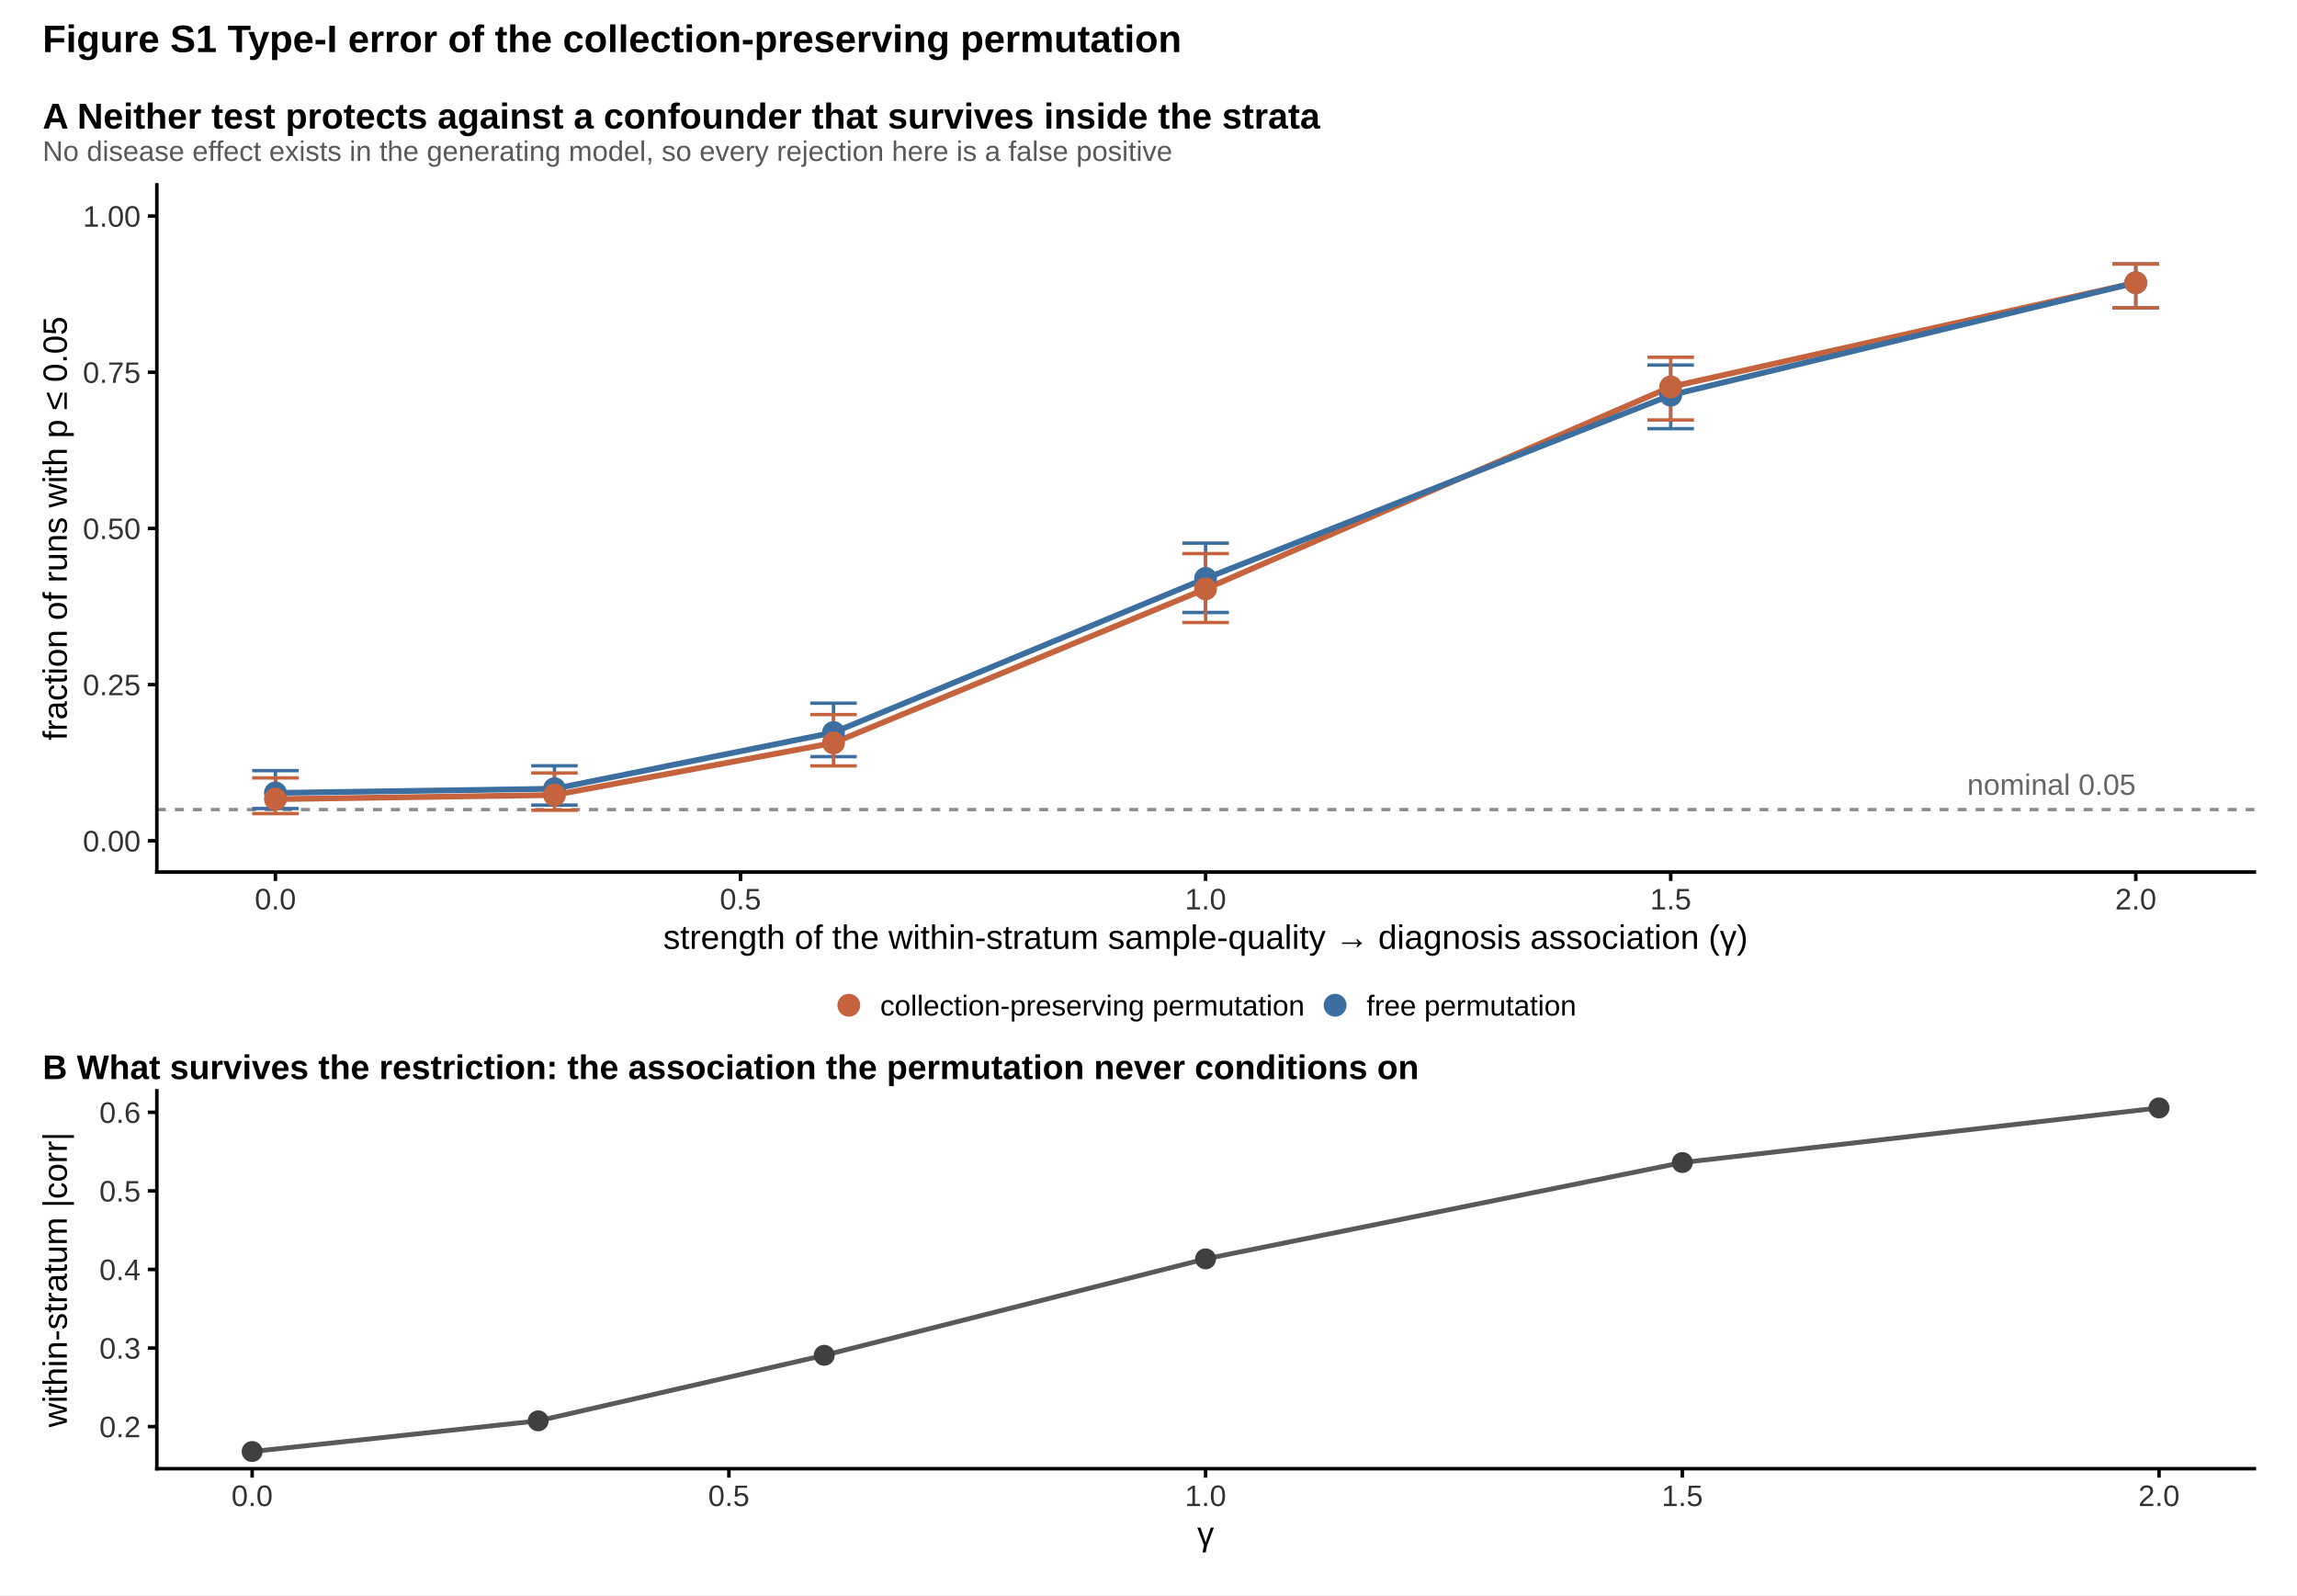
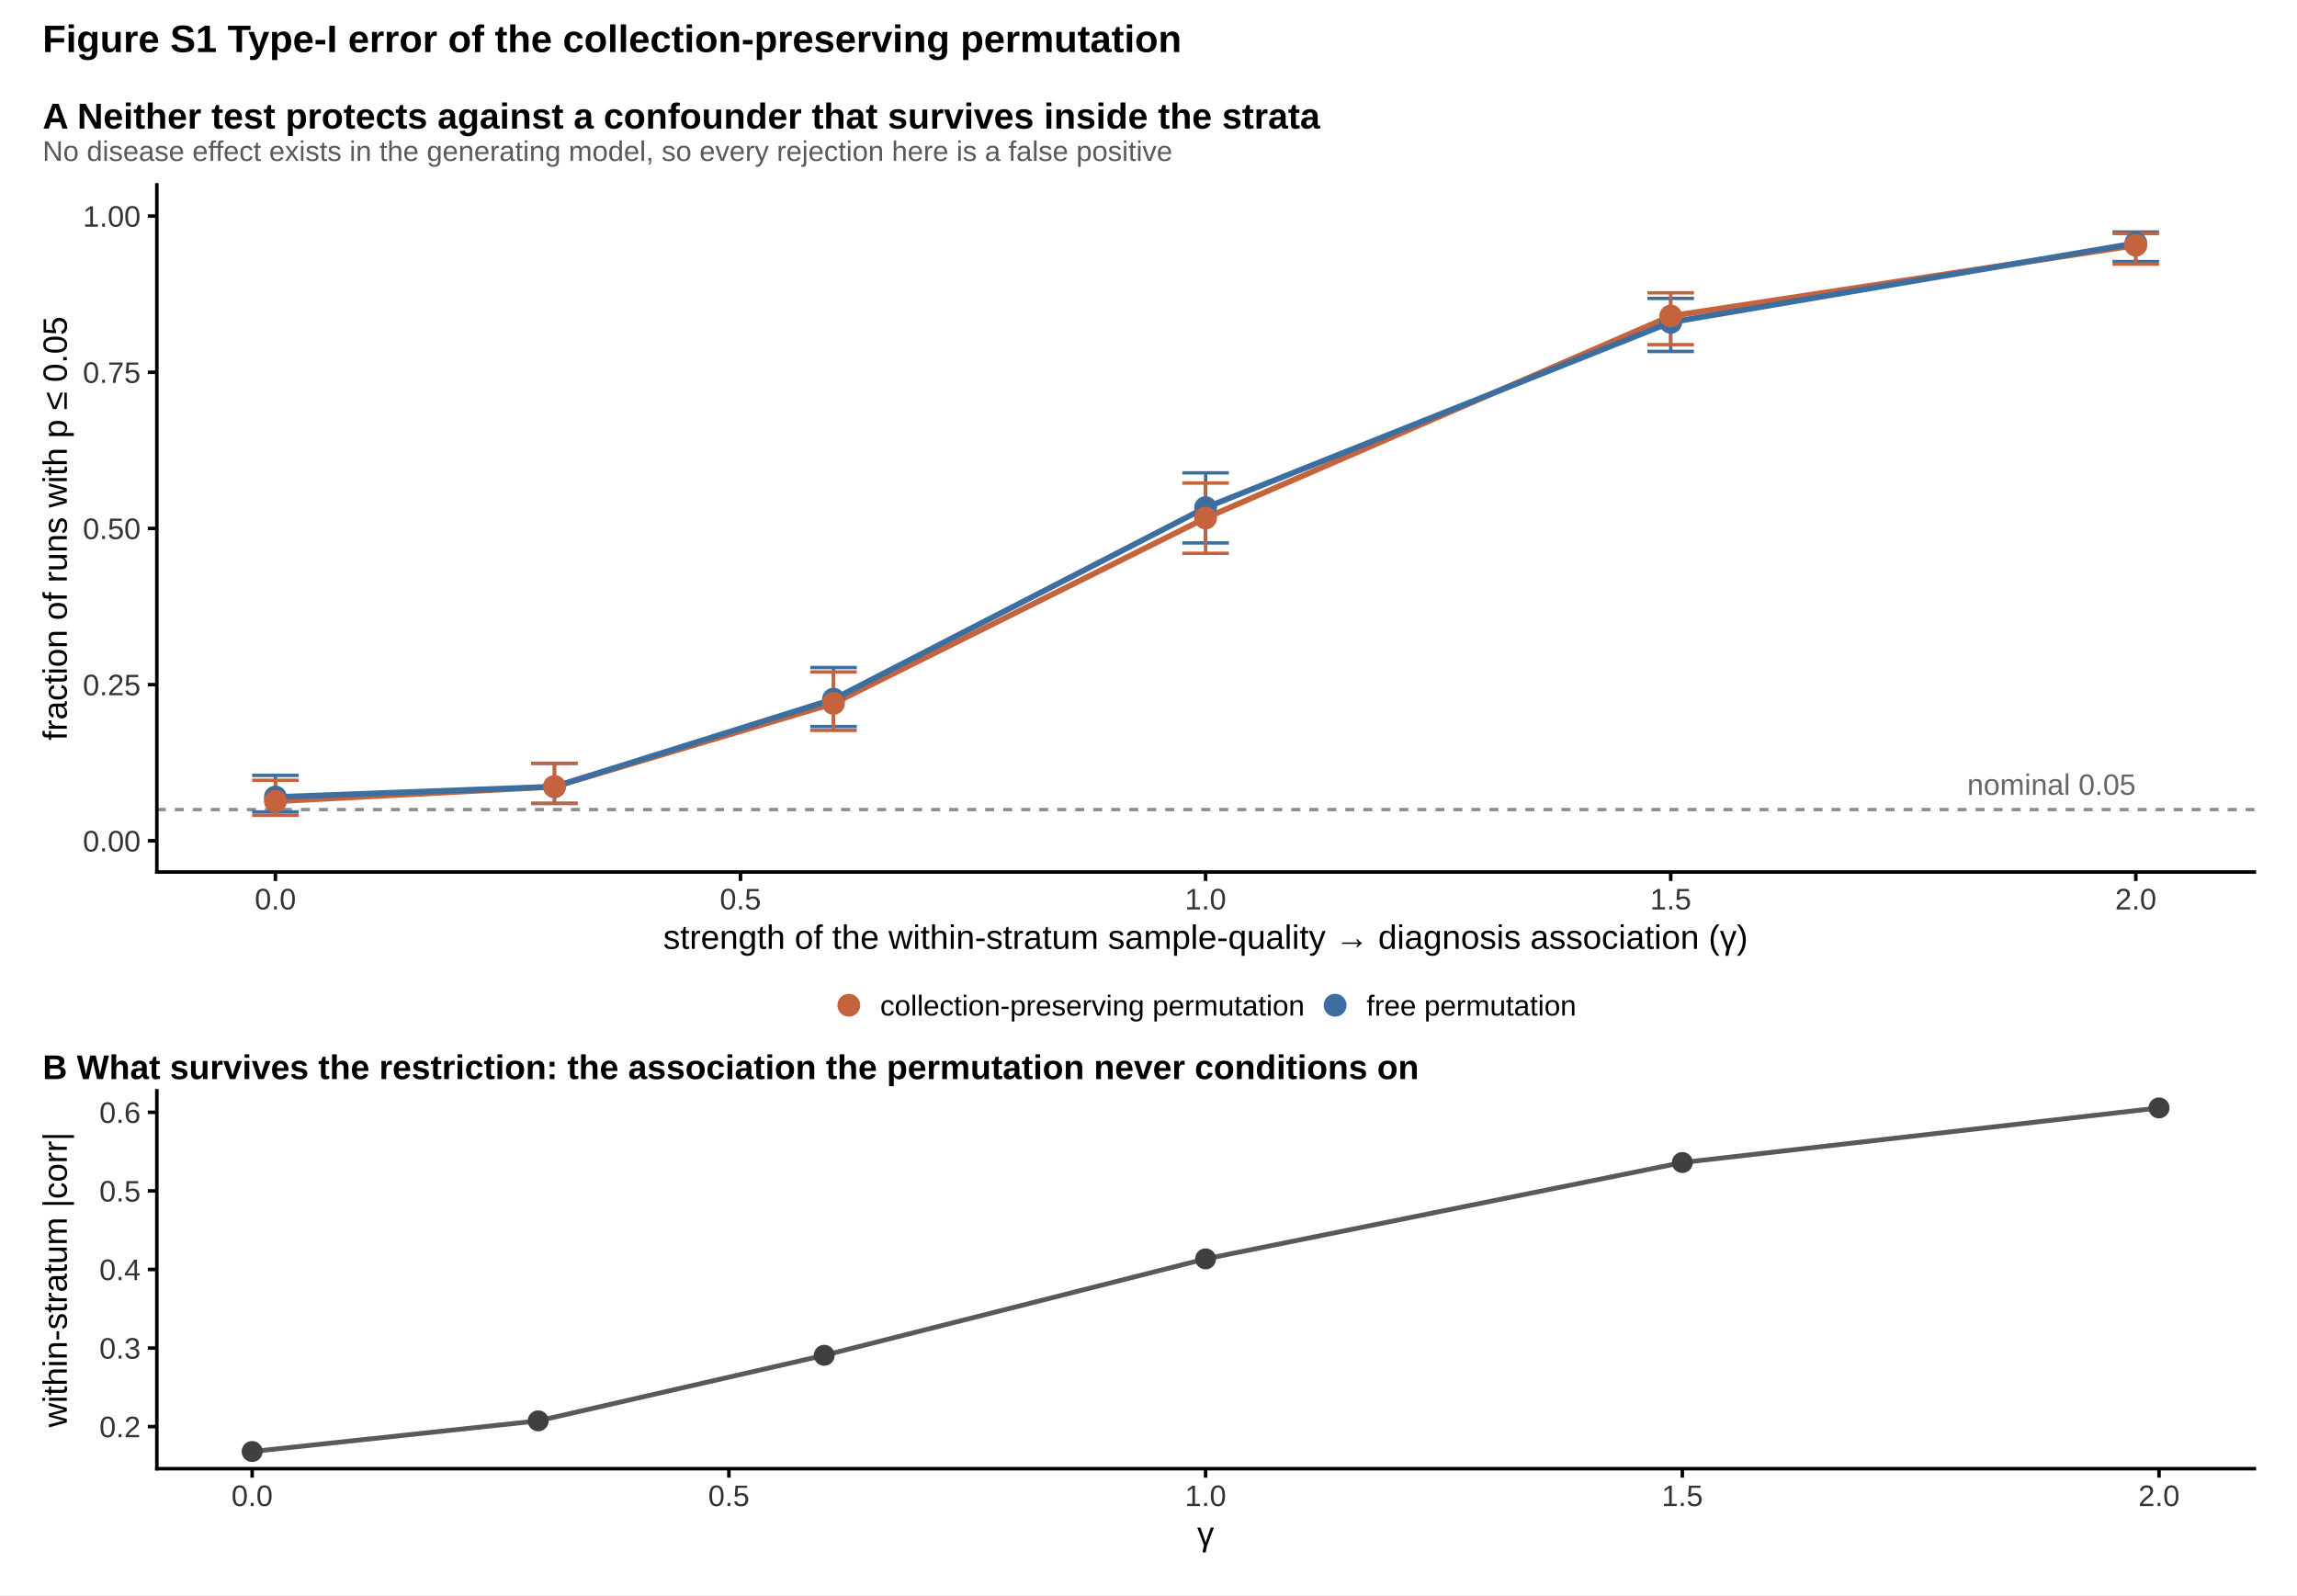
<svg xmlns="http://www.w3.org/2000/svg" width="510.24pt" height="354.33pt" viewBox="0 0 510.24 354.33">
  <g class="svglite">
    <defs>
      <style type="text/css">
    .svglite line, .svglite polyline, .svglite polygon, .svglite path, .svglite rect, .svglite circle {
      fill: none;
      stroke: #000000;
      stroke-linecap: round;
      stroke-linejoin: round;
      stroke-miterlimit: 10.00;
    }
    .svglite text {
      white-space: pre;
    }
    .svglite g.glyphgroup path {
      fill: inherit;
      stroke: none;
    }
  </style>
    </defs>
    <rect width="100%" height="100%" style="stroke: none; fill: #FFFFFF;" />
    <defs>
      <clipPath id="cpMC4wMHw1MTAuMjR8MC4wMHwzNTQuMzM=">
        <rect x="0.00" y="0.00" width="510.24" height="354.33" />
      </clipPath>
    </defs>
    <g clip-path="url(#cpMC4wMHw1MTAuMjR8MC4wMHwzNTQuMzM=)">
      <rect x="0.00" y="0.00" width="510.24" height="354.33" style="stroke-width: 1.07; stroke: #FFFFFF; fill: #FFFFFF;" />
    </g>
    <defs>
      <clipPath id="cpMzQuODR8NTAwLjc3fDQxLjA2fDMyNi4yMw==">
        <rect x="34.84" y="41.06" width="465.94" height="285.17" />
      </clipPath>
    </defs>
    <g clip-path="url(#cpMzQuODR8NTAwLjc3fDQxLjA2fDMyNi4yMw==)">
</g>
    <g clip-path="url(#cpMC4wMHw1MTAuMjR8MC4wMHwzNTQuMzM=)">
</g>
    <defs>
      <clipPath id="cpNS40OHw1MDQuNzZ8MTguODR8MjMwLjI3">
        <rect x="5.48" y="18.84" width="499.28" height="211.42" />
      </clipPath>
    </defs>
    <g clip-path="url(#cpNS40OHw1MDQuNzZ8MTguODR8MjMwLjI3)">
      <rect x="5.48" y="18.84" width="499.28" height="211.42" style="stroke-width: 0.78; stroke: #FFFFFF; fill: #FFFFFF;" />
    </g>
    <g clip-path="url(#cpMC4wMHw1MTAuMjR8MC4wMHwzNTQuMzM=)">
</g>
    <defs>
      <clipPath id="cpNS40OHw1MDQuNzZ8MjMwLjI3fDM0OC44NQ==">
        <rect x="5.48" y="230.27" width="499.28" height="118.58" />
      </clipPath>
    </defs>
    <g clip-path="url(#cpNS40OHw1MDQuNzZ8MjMwLjI3fDM0OC44NQ==)">
      <rect x="5.48" y="230.27" width="499.28" height="118.58" style="stroke-width: 0.78; stroke: #FFFFFF; fill: #FFFFFF;" />
    </g>
    <g clip-path="url(#cpMC4wMHw1MTAuMjR8MC4wMHwzNTQuMzM=)">
</g>
    <defs>
      <clipPath id="cpMzQuODR8NTAwLjc3fDQxLjA2fDE5My43MA==">
        <rect x="34.84" y="41.06" width="465.94" height="152.64" />
      </clipPath>
    </defs>
    <g clip-path="url(#cpMzQuODR8NTAwLjc3fDQxLjA2fDE5My43MA==)">
      <rect x="34.84" y="41.06" width="465.94" height="152.64" style="stroke-width: 0.78; stroke: none; fill: #FFFFFF;" />
      <line x1="34.84" y1="179.83" x2="500.77" y2="179.83" style="stroke-width: 0.75; stroke: #8C8C8C; stroke-dasharray: 2.00,2.00; stroke-linecap: butt;" />
-       <polyline points="61.18,177.51 123.17,176.59 185.15,165.02 267.80,130.80 371.12,85.93 474.43,62.80 " style="stroke-width: 1.28; stroke: #C4633E; stroke-linecap: butt;" />
-       <polyline points="61.18,176.13 123.17,175.20 185.15,162.71 267.80,128.48 371.12,87.78 474.43,62.80 " style="stroke-width: 1.28; stroke: #3C6E9F; stroke-linecap: butt;" />
-       <polyline points="56.01,171.17 66.35,171.17 " style="stroke-width: 0.75; stroke: #3C6E9F; stroke-linecap: butt;" />
-       <polyline points="61.18,171.17 61.18,179.60 " style="stroke-width: 0.75; stroke: #3C6E9F; stroke-linecap: butt;" />
-       <polyline points="56.01,179.60 66.35,179.60 " style="stroke-width: 0.75; stroke: #3C6E9F; stroke-linecap: butt;" />
-       <polyline points="56.01,172.79 66.35,172.79 " style="stroke-width: 0.75; stroke: #C4633E; stroke-linecap: butt;" />
-       <polyline points="61.18,172.79 61.18,180.72 " style="stroke-width: 0.75; stroke: #C4633E; stroke-linecap: butt;" />
-       <polyline points="56.01,180.72 66.35,180.72 " style="stroke-width: 0.75; stroke: #C4633E; stroke-linecap: butt;" />
-       <polyline points="118.00,170.10 128.33,170.10 " style="stroke-width: 0.75; stroke: #3C6E9F; stroke-linecap: butt;" />
-       <polyline points="123.17,170.10 123.17,178.84 " style="stroke-width: 0.75; stroke: #3C6E9F; stroke-linecap: butt;" />
-       <polyline points="118.00,178.84 128.33,178.84 " style="stroke-width: 0.75; stroke: #3C6E9F; stroke-linecap: butt;" />
-       <polyline points="118.00,171.70 128.33,171.70 " style="stroke-width: 0.75; stroke: #C4633E; stroke-linecap: butt;" />
-       <polyline points="123.17,171.70 123.17,179.98 " style="stroke-width: 0.75; stroke: #C4633E; stroke-linecap: butt;" />
-       <polyline points="118.00,179.98 128.33,179.98 " style="stroke-width: 0.75; stroke: #C4633E; stroke-linecap: butt;" />
-       <polyline points="179.99,156.20 190.32,156.20 " style="stroke-width: 0.75; stroke: #3C6E9F; stroke-linecap: butt;" />
-       <polyline points="185.15,156.20 185.15,168.07 " style="stroke-width: 0.75; stroke: #3C6E9F; stroke-linecap: butt;" />
-       <polyline points="179.99,168.07 190.32,168.07 " style="stroke-width: 0.75; stroke: #3C6E9F; stroke-linecap: butt;" />
-       <polyline points="179.99,158.72 190.32,158.72 " style="stroke-width: 0.75; stroke: #C4633E; stroke-linecap: butt;" />
-       <polyline points="185.15,158.72 185.15,170.13 " style="stroke-width: 0.75; stroke: #C4633E; stroke-linecap: butt;" />
-       <polyline points="179.99,170.13 190.32,170.13 " style="stroke-width: 0.75; stroke: #C4633E; stroke-linecap: butt;" />
-       <polyline points="262.64,120.64 272.97,120.64 " style="stroke-width: 0.75; stroke: #3C6E9F; stroke-linecap: butt;" />
-       <polyline points="267.80,120.64 267.80,136.05 " style="stroke-width: 0.75; stroke: #3C6E9F; stroke-linecap: butt;" />
-       <polyline points="262.64,136.05 272.97,136.05 " style="stroke-width: 0.75; stroke: #3C6E9F; stroke-linecap: butt;" />
-       <polyline points="262.64,122.97 272.97,122.97 " style="stroke-width: 0.75; stroke: #C4633E; stroke-linecap: butt;" />
-       <polyline points="267.80,122.97 267.80,138.28 " style="stroke-width: 0.75; stroke: #C4633E; stroke-linecap: butt;" />
-       <polyline points="262.64,138.28 272.97,138.28 " style="stroke-width: 0.75; stroke: #C4633E; stroke-linecap: butt;" />
-       <polyline points="365.95,81.09 376.28,81.09 " style="stroke-width: 0.75; stroke: #3C6E9F; stroke-linecap: butt;" />
-       <polyline points="371.12,81.09 371.12,95.22 " style="stroke-width: 0.75; stroke: #3C6E9F; stroke-linecap: butt;" />
-       <polyline points="365.95,95.22 376.28,95.22 " style="stroke-width: 0.75; stroke: #3C6E9F; stroke-linecap: butt;" />
-       <polyline points="365.95,79.36 376.28,79.36 " style="stroke-width: 0.75; stroke: #C4633E; stroke-linecap: butt;" />
-       <polyline points="371.12,79.36 371.12,93.29 " style="stroke-width: 0.75; stroke: #C4633E; stroke-linecap: butt;" />
-       <polyline points="365.95,93.29 376.28,93.29 " style="stroke-width: 0.75; stroke: #C4633E; stroke-linecap: butt;" />
-       <polyline points="469.26,58.63 479.59,58.63 " style="stroke-width: 0.75; stroke: #3C6E9F; stroke-linecap: butt;" />
-       <polyline points="474.43,58.63 474.43,68.36 " style="stroke-width: 0.75; stroke: #3C6E9F; stroke-linecap: butt;" />
-       <polyline points="469.26,68.36 479.59,68.36 " style="stroke-width: 0.75; stroke: #3C6E9F; stroke-linecap: butt;" />
-       <polyline points="469.26,58.63 479.59,58.63 " style="stroke-width: 0.75; stroke: #C4633E; stroke-linecap: butt;" />
-       <polyline points="474.43,58.63 474.43,68.36 " style="stroke-width: 0.75; stroke: #C4633E; stroke-linecap: butt;" />
-       <polyline points="469.26,68.36 479.59,68.36 " style="stroke-width: 0.75; stroke: #C4633E; stroke-linecap: butt;" />
-       <circle cx="61.18" cy="176.13" r="2.28" style="stroke-width: 0.52; stroke: #3C6E9F; fill: #3C6E9F;" />
-       <circle cx="61.18" cy="177.51" r="2.28" style="stroke-width: 0.52; stroke: #C4633E; fill: #C4633E;" />
-       <circle cx="123.17" cy="175.20" r="2.28" style="stroke-width: 0.52; stroke: #3C6E9F; fill: #3C6E9F;" />
-       <circle cx="123.17" cy="176.59" r="2.28" style="stroke-width: 0.52; stroke: #C4633E; fill: #C4633E;" />
-       <circle cx="185.15" cy="162.71" r="2.28" style="stroke-width: 0.52; stroke: #3C6E9F; fill: #3C6E9F;" />
-       <circle cx="185.15" cy="165.02" r="2.28" style="stroke-width: 0.52; stroke: #C4633E; fill: #C4633E;" />
-       <circle cx="267.80" cy="128.48" r="2.28" style="stroke-width: 0.52; stroke: #3C6E9F; fill: #3C6E9F;" />
-       <circle cx="267.80" cy="130.80" r="2.28" style="stroke-width: 0.52; stroke: #C4633E; fill: #C4633E;" />
-       <circle cx="371.12" cy="87.78" r="2.28" style="stroke-width: 0.52; stroke: #3C6E9F; fill: #3C6E9F;" />
-       <circle cx="371.12" cy="85.93" r="2.28" style="stroke-width: 0.52; stroke: #C4633E; fill: #C4633E;" />
-       <circle cx="474.43" cy="62.80" r="2.28" style="stroke-width: 0.52; stroke: #3C6E9F; fill: #3C6E9F;" />
-       <circle cx="474.43" cy="62.80" r="2.28" style="stroke-width: 0.52; stroke: #C4633E; fill: #C4633E;" />
+       <polyline points="61.18,177.98 123.17,174.74 185.15,156.24 267.80,115.07 371.12,70.20 474.43,54.48 " style="stroke-width: 1.28; stroke: #C4633E; stroke-linecap: butt;" />
+       <polyline points="61.18,177.05 123.17,174.74 185.15,155.31 267.80,112.76 371.12,71.59 474.43,54.02 " style="stroke-width: 1.28; stroke: #3C6E9F; stroke-linecap: butt;" />
+       <polyline points="56.01,172.24 66.35,172.24 " style="stroke-width: 0.75; stroke: #3C6E9F; stroke-linecap: butt;" />
+       <polyline points="61.18,172.24 61.18,180.35 " style="stroke-width: 0.75; stroke: #3C6E9F; stroke-linecap: butt;" />
+       <polyline points="56.01,180.35 66.35,180.35 " style="stroke-width: 0.75; stroke: #3C6E9F; stroke-linecap: butt;" />
+       <polyline points="56.01,173.33 66.35,173.33 " style="stroke-width: 0.75; stroke: #C4633E; stroke-linecap: butt;" />
+       <polyline points="61.18,173.33 61.18,181.09 " style="stroke-width: 0.75; stroke: #C4633E; stroke-linecap: butt;" />
+       <polyline points="56.01,181.09 66.35,181.09 " style="stroke-width: 0.75; stroke: #C4633E; stroke-linecap: butt;" />
+       <polyline points="118.00,169.56 128.33,169.56 " style="stroke-width: 0.75; stroke: #3C6E9F; stroke-linecap: butt;" />
+       <polyline points="123.17,169.56 123.17,178.46 " style="stroke-width: 0.75; stroke: #3C6E9F; stroke-linecap: butt;" />
+       <polyline points="118.00,178.46 128.33,178.46 " style="stroke-width: 0.75; stroke: #3C6E9F; stroke-linecap: butt;" />
+       <polyline points="118.00,169.56 128.33,169.56 " style="stroke-width: 0.75; stroke: #C4633E; stroke-linecap: butt;" />
+       <polyline points="123.17,169.56 123.17,178.46 " style="stroke-width: 0.75; stroke: #C4633E; stroke-linecap: butt;" />
+       <polyline points="118.00,178.46 128.33,178.46 " style="stroke-width: 0.75; stroke: #C4633E; stroke-linecap: butt;" />
+       <polyline points="179.99,148.28 190.32,148.28 " style="stroke-width: 0.75; stroke: #3C6E9F; stroke-linecap: butt;" />
+       <polyline points="185.15,148.28 185.15,161.38 " style="stroke-width: 0.75; stroke: #3C6E9F; stroke-linecap: butt;" />
+       <polyline points="179.99,161.38 190.32,161.38 " style="stroke-width: 0.75; stroke: #3C6E9F; stroke-linecap: butt;" />
+       <polyline points="179.99,149.26 190.32,149.26 " style="stroke-width: 0.75; stroke: #C4633E; stroke-linecap: butt;" />
+       <polyline points="185.15,149.26 185.15,162.23 " style="stroke-width: 0.75; stroke: #C4633E; stroke-linecap: butt;" />
+       <polyline points="179.99,162.23 190.32,162.23 " style="stroke-width: 0.75; stroke: #C4633E; stroke-linecap: butt;" />
+       <polyline points="262.64,105.03 272.97,105.03 " style="stroke-width: 0.75; stroke: #3C6E9F; stroke-linecap: butt;" />
+       <polyline points="267.80,105.03 267.80,120.60 " style="stroke-width: 0.75; stroke: #3C6E9F; stroke-linecap: butt;" />
+       <polyline points="262.64,120.60 272.97,120.60 " style="stroke-width: 0.75; stroke: #3C6E9F; stroke-linecap: butt;" />
+       <polyline points="262.64,107.30 272.97,107.30 " style="stroke-width: 0.75; stroke: #C4633E; stroke-linecap: butt;" />
+       <polyline points="267.80,107.30 267.80,122.90 " style="stroke-width: 0.75; stroke: #C4633E; stroke-linecap: butt;" />
+       <polyline points="262.64,122.90 272.97,122.90 " style="stroke-width: 0.75; stroke: #C4633E; stroke-linecap: butt;" />
+       <polyline points="365.95,66.28 376.28,66.28 " style="stroke-width: 0.75; stroke: #3C6E9F; stroke-linecap: butt;" />
+       <polyline points="371.12,66.28 371.12,78.06 " style="stroke-width: 0.75; stroke: #3C6E9F; stroke-linecap: butt;" />
+       <polyline points="365.95,78.06 376.28,78.06 " style="stroke-width: 0.75; stroke: #3C6E9F; stroke-linecap: butt;" />
+       <polyline points="365.95,65.05 376.28,65.05 " style="stroke-width: 0.75; stroke: #C4633E; stroke-linecap: butt;" />
+       <polyline points="371.12,65.05 371.12,76.55 " style="stroke-width: 0.75; stroke: #C4633E; stroke-linecap: butt;" />
+       <polyline points="365.95,76.55 376.28,76.55 " style="stroke-width: 0.75; stroke: #C4633E; stroke-linecap: butt;" />
+       <polyline points="469.26,51.54 479.59,51.54 " style="stroke-width: 0.75; stroke: #3C6E9F; stroke-linecap: butt;" />
+       <polyline points="474.43,51.54 474.43,58.09 " style="stroke-width: 0.75; stroke: #3C6E9F; stroke-linecap: butt;" />
+       <polyline points="469.26,58.09 479.59,58.09 " style="stroke-width: 0.75; stroke: #3C6E9F; stroke-linecap: butt;" />
+       <polyline points="469.26,51.89 479.59,51.89 " style="stroke-width: 0.75; stroke: #C4633E; stroke-linecap: butt;" />
+       <polyline points="474.43,51.89 474.43,58.66 " style="stroke-width: 0.75; stroke: #C4633E; stroke-linecap: butt;" />
+       <polyline points="469.26,58.66 479.59,58.66 " style="stroke-width: 0.75; stroke: #C4633E; stroke-linecap: butt;" />
+       <circle cx="61.18" cy="177.05" r="2.28" style="stroke-width: 0.52; stroke: #3C6E9F; fill: #3C6E9F;" />
+       <circle cx="61.18" cy="177.98" r="2.28" style="stroke-width: 0.52; stroke: #C4633E; fill: #C4633E;" />
+       <circle cx="123.17" cy="174.74" r="2.28" style="stroke-width: 0.52; stroke: #3C6E9F; fill: #3C6E9F;" />
+       <circle cx="123.17" cy="174.74" r="2.28" style="stroke-width: 0.52; stroke: #C4633E; fill: #C4633E;" />
+       <circle cx="185.15" cy="155.31" r="2.28" style="stroke-width: 0.52; stroke: #3C6E9F; fill: #3C6E9F;" />
+       <circle cx="185.15" cy="156.24" r="2.28" style="stroke-width: 0.52; stroke: #C4633E; fill: #C4633E;" />
+       <circle cx="267.80" cy="112.76" r="2.28" style="stroke-width: 0.52; stroke: #3C6E9F; fill: #3C6E9F;" />
+       <circle cx="267.80" cy="115.07" r="2.28" style="stroke-width: 0.52; stroke: #C4633E; fill: #C4633E;" />
+       <circle cx="371.12" cy="71.59" r="2.28" style="stroke-width: 0.52; stroke: #3C6E9F; fill: #3C6E9F;" />
+       <circle cx="371.12" cy="70.20" r="2.28" style="stroke-width: 0.52; stroke: #C4633E; fill: #C4633E;" />
+       <circle cx="474.43" cy="54.02" r="2.28" style="stroke-width: 0.52; stroke: #3C6E9F; fill: #3C6E9F;" />
+       <circle cx="474.43" cy="54.48" r="2.28" style="stroke-width: 0.52; stroke: #C4633E; fill: #C4633E;" />
      <text x="474.43" y="176.55" text-anchor="end" style="font-size: 6.54px;fill: #666666; font-family: &quot;Arial&quot;;" textLength="37.34px" lengthAdjust="spacingAndGlyphs">nominal 0.05</text>
    </g>
    <g clip-path="url(#cpMC4wMHw1MTAuMjR8MC4wMHwzNTQuMzM=)">
      <polyline points="34.84,193.70 34.84,41.06 " style="stroke-width: 0.78; stroke-linecap: square;" />
      <text x="31.25" y="189.13" text-anchor="end" style="font-size: 6.60px;fill: #333333; font-family: &quot;Arial&quot;;" textLength="12.84px" lengthAdjust="spacingAndGlyphs">0.00</text>
      <text x="31.25" y="154.44" text-anchor="end" style="font-size: 6.60px;fill: #333333; font-family: &quot;Arial&quot;;" textLength="12.84px" lengthAdjust="spacingAndGlyphs">0.25</text>
      <text x="31.25" y="119.74" text-anchor="end" style="font-size: 6.60px;fill: #333333; font-family: &quot;Arial&quot;;" textLength="12.84px" lengthAdjust="spacingAndGlyphs">0.50</text>
      <text x="31.25" y="85.05" text-anchor="end" style="font-size: 6.60px;fill: #333333; font-family: &quot;Arial&quot;;" textLength="12.84px" lengthAdjust="spacingAndGlyphs">0.75</text>
      <text x="31.25" y="50.36" text-anchor="end" style="font-size: 6.60px;fill: #333333; font-family: &quot;Arial&quot;;" textLength="12.84px" lengthAdjust="spacingAndGlyphs">1.00</text>
      <polyline points="32.84,186.76 34.84,186.76 " style="stroke-width: 0.78; stroke-linecap: butt;" />
      <polyline points="32.84,152.07 34.84,152.07 " style="stroke-width: 0.78; stroke-linecap: butt;" />
      <polyline points="32.84,117.38 34.84,117.38 " style="stroke-width: 0.78; stroke-linecap: butt;" />
      <polyline points="32.84,82.69 34.84,82.69 " style="stroke-width: 0.78; stroke-linecap: butt;" />
      <polyline points="32.84,48.00 34.84,48.00 " style="stroke-width: 0.78; stroke-linecap: butt;" />
      <polyline points="34.84,193.70 500.77,193.70 " style="stroke-width: 0.78; stroke-linecap: square;" />
      <polyline points="61.18,195.69 61.18,193.70 " style="stroke-width: 0.78; stroke-linecap: butt;" />
      <polyline points="164.49,195.69 164.49,193.70 " style="stroke-width: 0.78; stroke-linecap: butt;" />
      <polyline points="267.80,195.69 267.80,193.70 " style="stroke-width: 0.78; stroke-linecap: butt;" />
      <polyline points="371.12,195.69 371.12,193.70 " style="stroke-width: 0.78; stroke-linecap: butt;" />
      <polyline points="474.43,195.69 474.43,193.70 " style="stroke-width: 0.78; stroke-linecap: butt;" />
      <text x="61.18" y="202.01" text-anchor="middle" style="font-size: 6.60px;fill: #333333; font-family: &quot;Arial&quot;;" textLength="9.17px" lengthAdjust="spacingAndGlyphs">0.0</text>
      <text x="164.49" y="202.01" text-anchor="middle" style="font-size: 6.60px;fill: #333333; font-family: &quot;Arial&quot;;" textLength="9.17px" lengthAdjust="spacingAndGlyphs">0.5</text>
      <text x="267.80" y="202.01" text-anchor="middle" style="font-size: 6.60px;fill: #333333; font-family: &quot;Arial&quot;;" textLength="9.17px" lengthAdjust="spacingAndGlyphs">1.0</text>
      <text x="371.12" y="202.01" text-anchor="middle" style="font-size: 6.60px;fill: #333333; font-family: &quot;Arial&quot;;" textLength="9.17px" lengthAdjust="spacingAndGlyphs">1.5</text>
      <text x="474.43" y="202.01" text-anchor="middle" style="font-size: 6.60px;fill: #333333; font-family: &quot;Arial&quot;;" textLength="9.17px" lengthAdjust="spacingAndGlyphs">2.0</text>
      <text x="267.80" y="210.76" text-anchor="middle" style="font-size: 7.50px; font-family: &quot;Arial&quot;;" textLength="240.94px" lengthAdjust="spacingAndGlyphs">strength of the within-stratum sample-quality → diagnosis association (γ)</text>
      <text transform="translate(14.84,117.38) rotate(-90)" text-anchor="middle" style="font-size: 7.50px; font-family: &quot;Arial&quot;;" textLength="94.12px" lengthAdjust="spacingAndGlyphs">fraction of runs with p ≤ 0.05</text>
      <rect x="185.56" y="220.30" width="164.49" height="5.98" style="stroke-width: 0.78; stroke: none; fill: #FFFFFF;" />
      <rect x="185.56" y="220.30" width="5.98" height="5.98" style="stroke-width: 0.78; stroke: none; fill: #FFFFFF;" />
      <line x1="186.16" y1="223.29" x2="190.94" y2="223.29" style="stroke-width: 1.28; stroke: #C4633E; stroke-linecap: butt;" />
      <line x1="186.16" y1="223.29" x2="190.94" y2="223.29" style="stroke-width: 0.75; stroke: #C4633E; stroke-linecap: butt;" />
      <circle cx="188.55" cy="223.29" r="2.28" style="stroke-width: 0.52; stroke: #C4633E; fill: #C4633E;" />
      <rect x="293.59" y="220.30" width="5.98" height="5.98" style="stroke-width: 0.78; stroke: none; fill: #FFFFFF;" />
      <line x1="294.18" y1="223.29" x2="298.96" y2="223.29" style="stroke-width: 1.28; stroke: #3C6E9F; stroke-linecap: butt;" />
      <line x1="294.18" y1="223.29" x2="298.96" y2="223.29" style="stroke-width: 0.75; stroke: #3C6E9F; stroke-linecap: butt;" />
      <circle cx="296.57" cy="223.29" r="2.28" style="stroke-width: 0.52; stroke: #3C6E9F; fill: #3C6E9F;" />
      <text x="195.52" y="225.58" style="font-size: 6.40px; font-family: &quot;Arial&quot;;" textLength="94.08px" lengthAdjust="spacingAndGlyphs">collection-preserving permutation</text>
      <text x="303.55" y="225.58" style="font-size: 6.40px; font-family: &quot;Arial&quot;;" textLength="46.50px" lengthAdjust="spacingAndGlyphs">free permutation</text>
      <text x="9.46" y="35.75" style="font-size: 6.30px;fill: #595959; font-family: &quot;Arial&quot;;" textLength="250.97px" lengthAdjust="spacingAndGlyphs">No disease effect exists in the generating model, so every rejection here is a false positive</text>
      <text x="9.46" y="28.56" style="font-size: 8.00px; font-weight: bold; font-family: &quot;Arial&quot;;" textLength="288.39px" lengthAdjust="spacingAndGlyphs">A   Neither test protects against a confounder that survives inside the strata</text>
    </g>
    <defs>
      <clipPath id="cpMzQuODR8NTAwLjc3fDI0Mi4yOHwzMjYuMjM=">
        <rect x="34.84" y="242.28" width="465.94" height="83.95" />
      </clipPath>
    </defs>
    <g clip-path="url(#cpMzQuODR8NTAwLjc3fDI0Mi4yOHwzMjYuMjM=)">
      <rect x="34.84" y="242.28" width="465.94" height="83.95" style="stroke-width: 0.78; stroke: none; fill: #FFFFFF;" />
      <polyline points="56.01,322.42 119.55,315.61 183.09,301.05 267.80,279.63 373.70,258.23 479.59,246.10 " style="stroke-width: 1.07; stroke: #595959; stroke-linecap: butt;" />
      <circle cx="56.01" cy="322.42" r="2.07" style="stroke-width: 0.52; stroke: #404040; fill: #404040;" />
      <circle cx="119.55" cy="315.61" r="2.07" style="stroke-width: 0.52; stroke: #404040; fill: #404040;" />
      <circle cx="183.09" cy="301.05" r="2.07" style="stroke-width: 0.52; stroke: #404040; fill: #404040;" />
      <circle cx="267.80" cy="279.63" r="2.07" style="stroke-width: 0.52; stroke: #404040; fill: #404040;" />
      <circle cx="373.70" cy="258.23" r="2.07" style="stroke-width: 0.52; stroke: #404040; fill: #404040;" />
      <circle cx="479.59" cy="246.10" r="2.07" style="stroke-width: 0.52; stroke: #404040; fill: #404040;" />
    </g>
    <g clip-path="url(#cpMC4wMHw1MTAuMjR8MC4wMHwzNTQuMzM=)">
      <polyline points="34.84,326.23 34.84,242.28 " style="stroke-width: 0.78; stroke-linecap: square;" />
      <text x="31.25" y="319.25" text-anchor="end" style="font-size: 6.60px;fill: #333333; font-family: &quot;Arial&quot;;" textLength="9.17px" lengthAdjust="spacingAndGlyphs">0.2</text>
      <text x="31.25" y="301.80" text-anchor="end" style="font-size: 6.60px;fill: #333333; font-family: &quot;Arial&quot;;" textLength="9.17px" lengthAdjust="spacingAndGlyphs">0.3</text>
      <text x="31.25" y="284.34" text-anchor="end" style="font-size: 6.60px;fill: #333333; font-family: &quot;Arial&quot;;" textLength="9.17px" lengthAdjust="spacingAndGlyphs">0.4</text>
      <text x="31.25" y="266.89" text-anchor="end" style="font-size: 6.60px;fill: #333333; font-family: &quot;Arial&quot;;" textLength="9.17px" lengthAdjust="spacingAndGlyphs">0.5</text>
      <text x="31.25" y="249.43" text-anchor="end" style="font-size: 6.60px;fill: #333333; font-family: &quot;Arial&quot;;" textLength="9.17px" lengthAdjust="spacingAndGlyphs">0.6</text>
      <polyline points="32.84,316.89 34.84,316.89 " style="stroke-width: 0.78; stroke-linecap: butt;" />
      <polyline points="32.84,299.44 34.84,299.44 " style="stroke-width: 0.78; stroke-linecap: butt;" />
      <polyline points="32.84,281.98 34.84,281.98 " style="stroke-width: 0.78; stroke-linecap: butt;" />
      <polyline points="32.84,264.53 34.84,264.53 " style="stroke-width: 0.78; stroke-linecap: butt;" />
      <polyline points="32.84,247.07 34.84,247.07 " style="stroke-width: 0.78; stroke-linecap: butt;" />
      <polyline points="34.84,326.23 500.77,326.23 " style="stroke-width: 0.78; stroke-linecap: square;" />
      <polyline points="56.01,328.23 56.01,326.23 " style="stroke-width: 0.78; stroke-linecap: butt;" />
      <polyline points="161.91,328.23 161.91,326.23 " style="stroke-width: 0.78; stroke-linecap: butt;" />
      <polyline points="267.80,328.23 267.80,326.23 " style="stroke-width: 0.78; stroke-linecap: butt;" />
      <polyline points="373.70,328.23 373.70,326.23 " style="stroke-width: 0.78; stroke-linecap: butt;" />
      <polyline points="479.59,328.23 479.59,326.23 " style="stroke-width: 0.78; stroke-linecap: butt;" />
      <text x="56.01" y="334.54" text-anchor="middle" style="font-size: 6.60px;fill: #333333; font-family: &quot;Arial&quot;;" textLength="9.17px" lengthAdjust="spacingAndGlyphs">0.0</text>
      <text x="161.91" y="334.54" text-anchor="middle" style="font-size: 6.60px;fill: #333333; font-family: &quot;Arial&quot;;" textLength="9.17px" lengthAdjust="spacingAndGlyphs">0.5</text>
      <text x="267.80" y="334.54" text-anchor="middle" style="font-size: 6.60px;fill: #333333; font-family: &quot;Arial&quot;;" textLength="9.17px" lengthAdjust="spacingAndGlyphs">1.0</text>
      <text x="373.70" y="334.54" text-anchor="middle" style="font-size: 6.60px;fill: #333333; font-family: &quot;Arial&quot;;" textLength="9.17px" lengthAdjust="spacingAndGlyphs">1.5</text>
      <text x="479.59" y="334.54" text-anchor="middle" style="font-size: 6.60px;fill: #333333; font-family: &quot;Arial&quot;;" textLength="9.17px" lengthAdjust="spacingAndGlyphs">2.0</text>
      <text x="267.80" y="343.29" text-anchor="middle" style="font-size: 7.50px; font-family: &quot;Arial&quot;;" textLength="3.75px" lengthAdjust="spacingAndGlyphs">γ</text>
      <text transform="translate(14.84,284.26) rotate(-90)" text-anchor="middle" style="font-size: 7.50px; font-family: &quot;Arial&quot;;" textLength="65.59px" lengthAdjust="spacingAndGlyphs">within-stratum |corr|</text>
      <text x="9.46" y="239.69" style="font-size: 7.60px; font-weight: bold; font-family: &quot;Arial&quot;;" textLength="309.66px" lengthAdjust="spacingAndGlyphs">B   What survives the restriction: the association the permutation never conditions on</text>
      <text x="9.46" y="11.57" style="font-size: 8.50px; font-weight: bold; font-family: &quot;Arial&quot;;" textLength="255.38px" lengthAdjust="spacingAndGlyphs">Figure S1  Type-I error of the collection-preserving permutation</text>
    </g>
  </g>
</svg>
